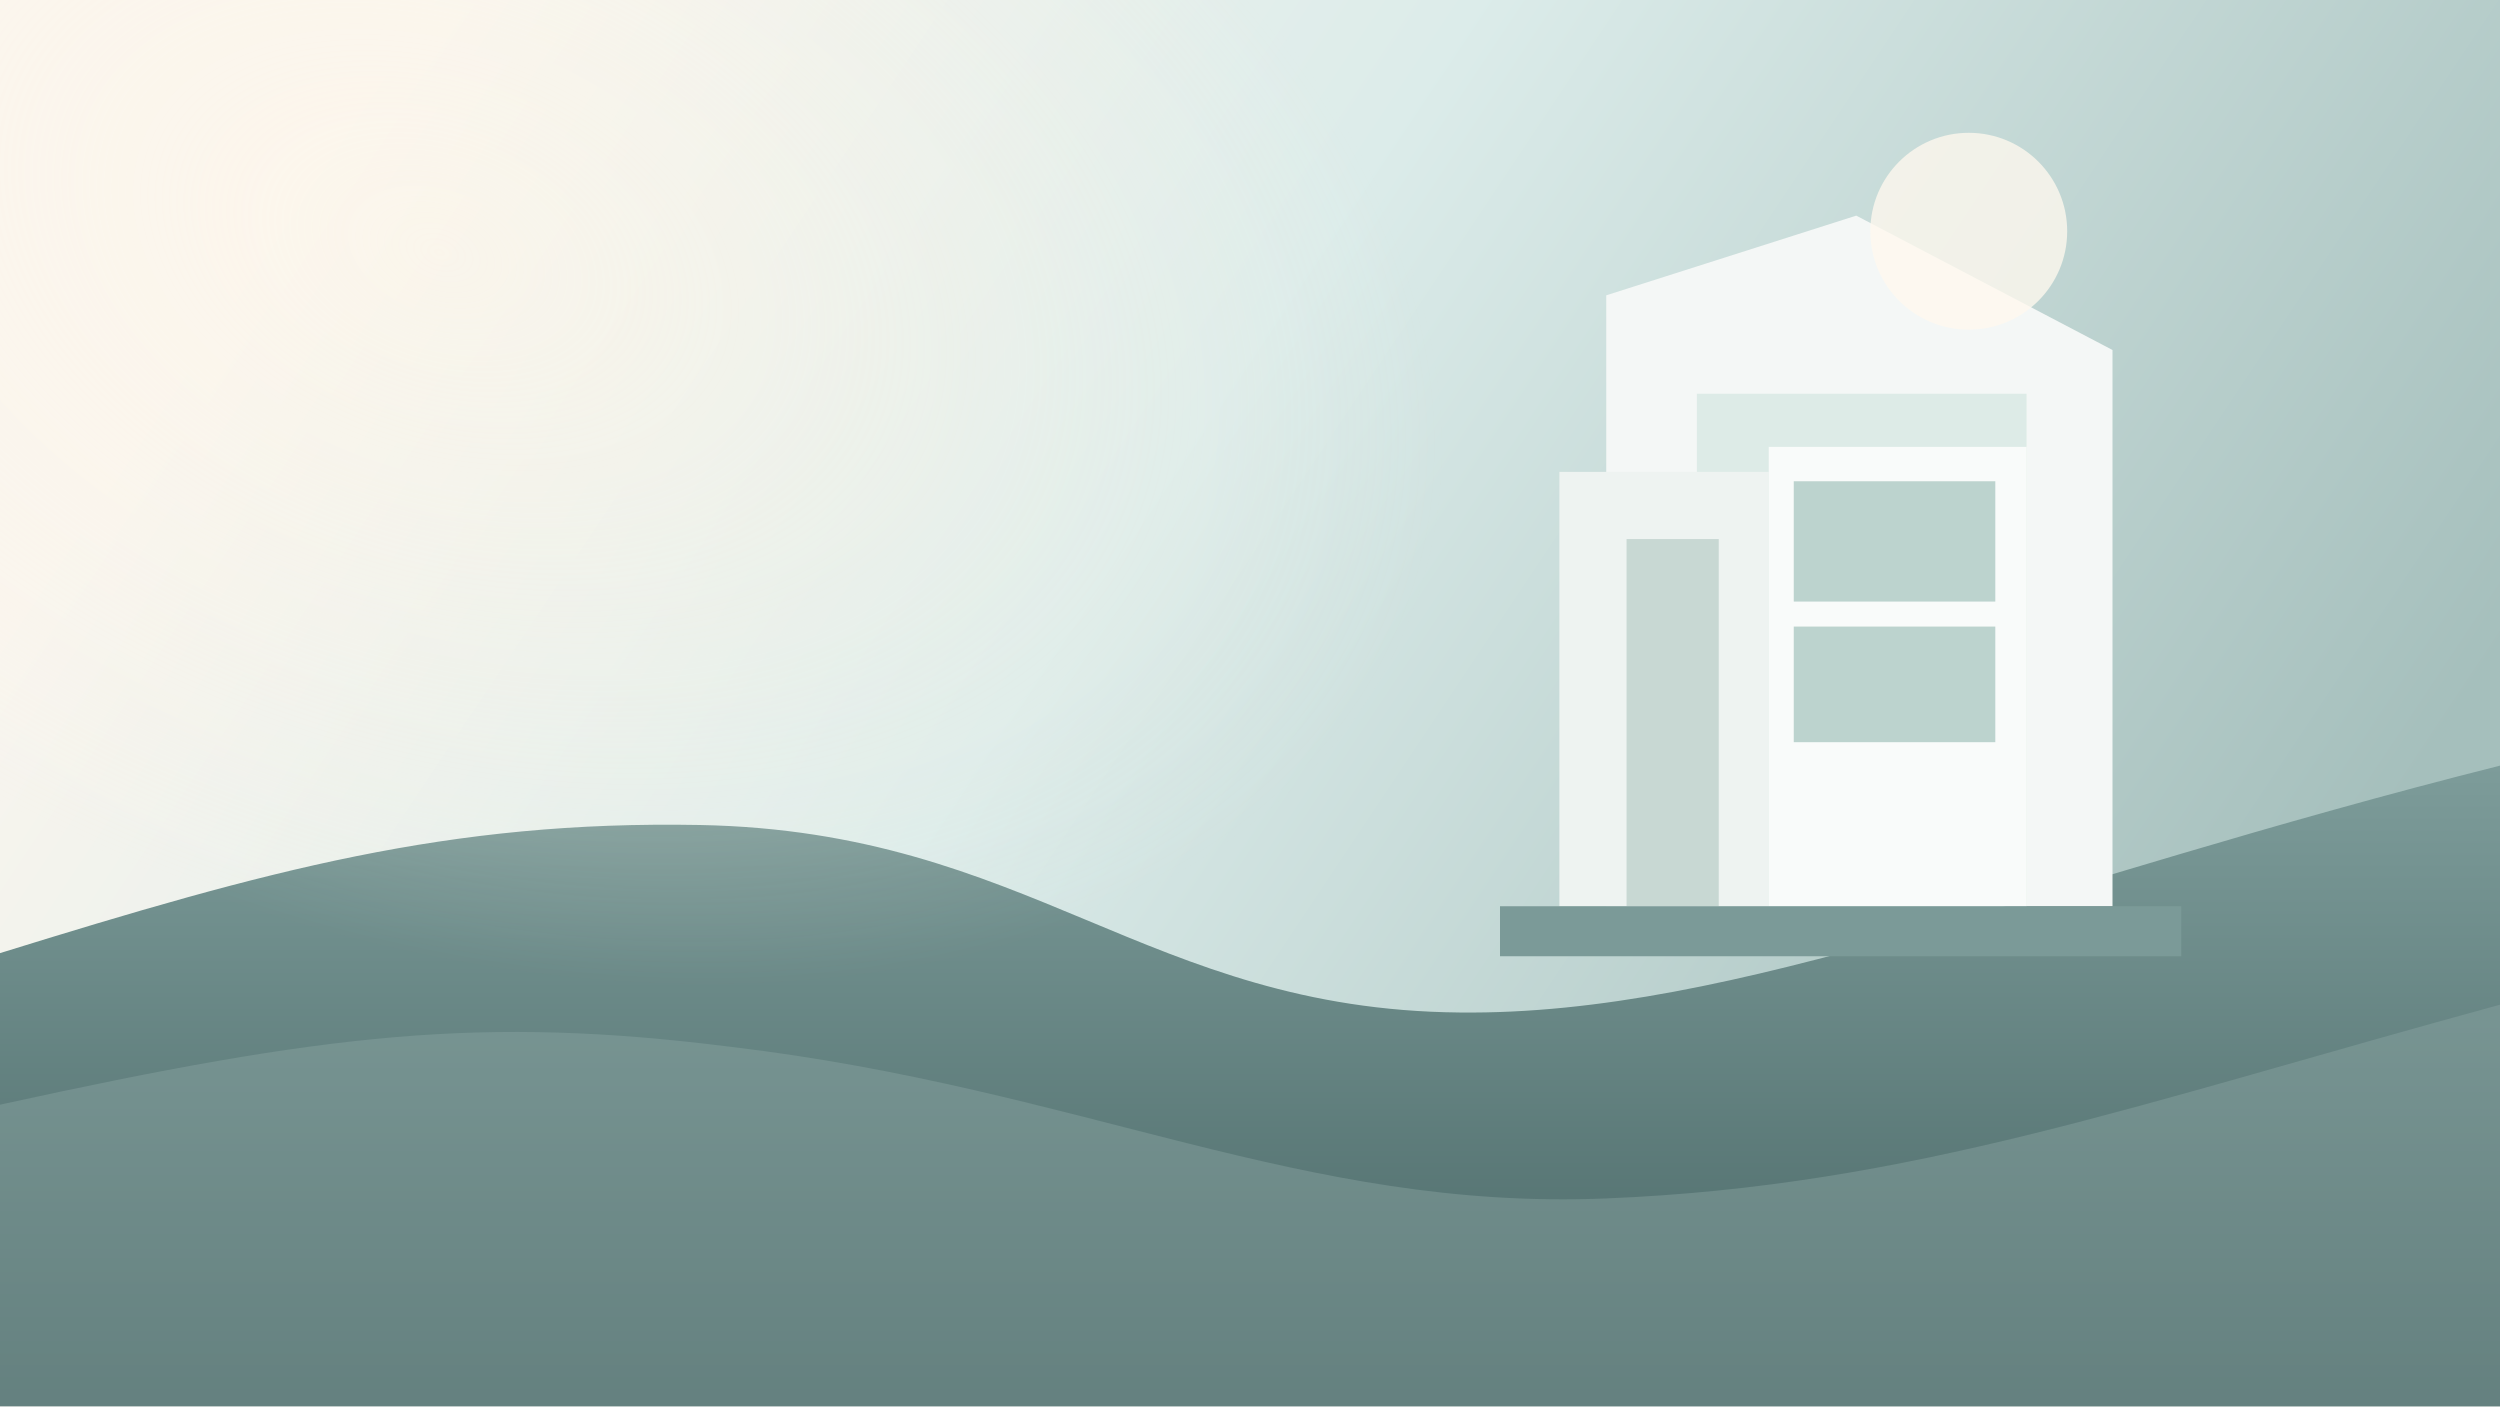
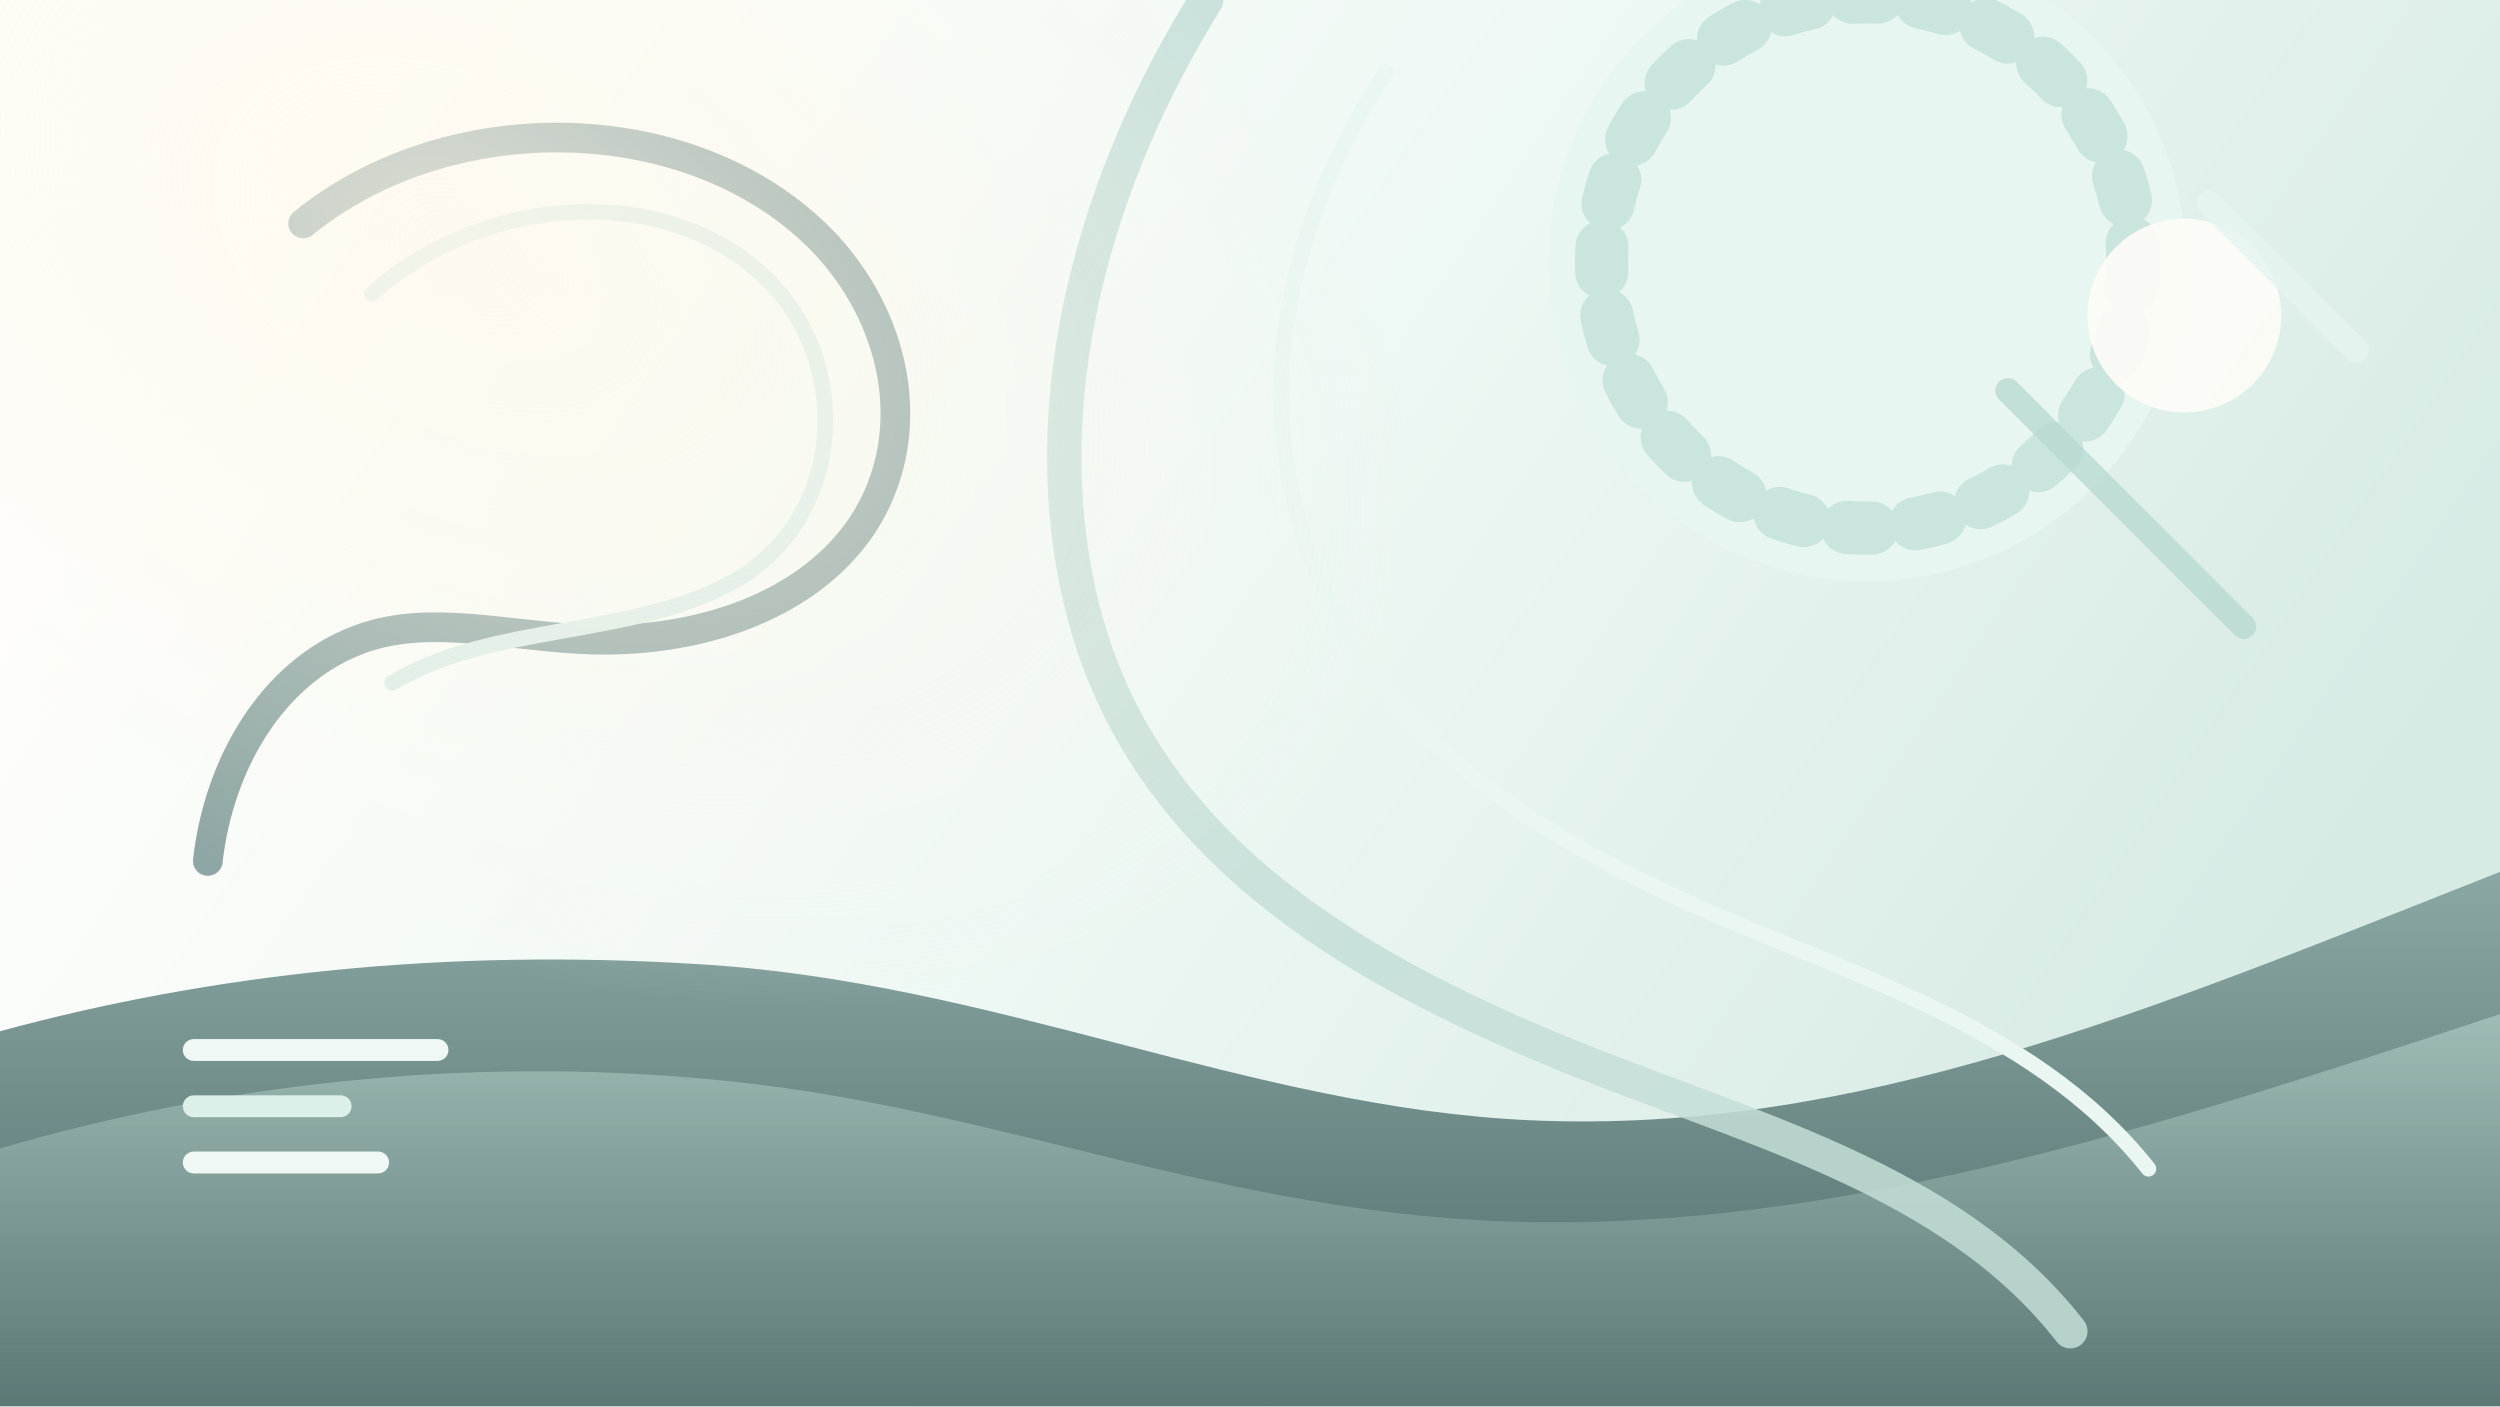
<svg xmlns="http://www.w3.org/2000/svg" width="1600" height="900" viewBox="0 0 1600 900" fill="none">
-   <rect width="1600" height="900" fill="#F7F4EF" />
-   <rect width="1600" height="900" fill="url(#sky)" />
-   <path d="M0 610C171 557 287 525 448 528C659 532 734 646 934 648C1112 650 1302 565 1600 490V900H0V610Z" fill="url(#sea)" />
-   <path d="M1028 189L1188 138L1352 224L1352 580L1028 580L1028 189Z" fill="#F4F7F6" />
-   <path d="M1086 252H1297V580H1086V252Z" fill="#DDEBE7" />
-   <path d="M998 302H1132V580H998V302Z" fill="#EEF3F1" />
-   <path d="M1132 286H1297V580H1132V286Z" fill="#F9FBFA" />
-   <path d="M1148 308H1277V385H1148V308Z" fill="#BCD3CE" />
-   <path d="M1148 401H1277V475H1148V401Z" fill="#BCD3CE" />
-   <path d="M1041 345H1100V580H1041V345Z" fill="#C8D8D3" />
-   <path d="M960 580H1396V612H960V580Z" fill="#7B9A98" />
-   <rect x="0" y="0" width="1600" height="900" fill="url(#glow)" fill-opacity="0.55" />
-   <circle cx="1260" cy="148" r="63" fill="#FFF9EE" fill-opacity="0.78" />
-   <path d="M0 707C210 661 309 650 468 670C694 697 833 775 1028 767C1224 759 1369 706 1600 643V900H0V707Z" fill="#8EA8A6" fill-opacity="0.42" />
+   <rect width="1600" height="900" fill="#F7FBF8" />
+   <rect width="1600" height="900" fill="url(#mist)" />
+   <circle cx="1195" cy="168" r="204" fill="#E7F6F1" />
+   <circle cx="1195" cy="168" r="170" stroke="#CAE5DE" stroke-width="34" stroke-dasharray="16 28" stroke-linecap="round" />
+   <path d="M0 660C136 623 285 607 446 617C637 628 799 709 980 717C1187 726 1370 649 1600 558V900H0V660Z" fill="url(#base)" />
+   <path d="M0 735C154 690 314 676 467 692C641 710 784 777 972 782C1175 787 1374 724 1600 649V900H0V735Z" fill="url(#baseSoft)" />
+   <path d="M194 143C290 65 449 70 530 158C576 209 588 281 552 336C516 390 442 413 371 409C318 406 271 393 228 410C174 431 140 489 133 551" stroke="#8EA6A4" stroke-width="19" stroke-linecap="round" />
+   <path d="M238 188C313 121 434 117 495 183C547 239 538 335 468 373C404 408 314 399 251 437" stroke="#D9ECE7" stroke-width="10" stroke-linecap="round" />
+   <path d="M772 0C702 112 659 256 693 390C732 543 867 619 997 673C1116 722 1248 753 1325 852" stroke="#C4DED7" stroke-width="22" stroke-linecap="round" opacity="0.85" />
+   <path d="M887 46C831 132 806 227 828 320C857 446 952 517 1064 570C1173 622 1299 652 1375 748" stroke="#EAF6F2" stroke-width="10" stroke-linecap="round" />
+   <rect x="117" y="665" width="170" height="14" rx="7" fill="#EFF8F5" />
+   <rect x="117" y="701" width="108" height="14" rx="7" fill="#DCEFE9" />
+   <rect x="117" y="737" width="132" height="14" rx="7" fill="#EFF8F5" />
+   <circle cx="1398" cy="202" r="62" fill="#FFFDF8" fill-opacity="0.88" />
+   <path d="M1285 250L1436 401" stroke="#B6D8D0" stroke-width="16" stroke-linecap="round" opacity="0.75" />
+   <path d="M1414 130L1508 224" stroke="#E5F4EF" stroke-width="16" stroke-linecap="round" opacity="0.9" />
+   <rect width="1600" height="900" fill="url(#veil)" />
  <defs>
-     <linearGradient id="sky" x1="222" y1="69" x2="1337" y2="813" gradientUnits="userSpaceOnUse">
-       <stop stop-color="#F9F5EE" />
-       <stop offset="0.42" stop-color="#DCECEA" />
-       <stop offset="1" stop-color="#A5BFBC" />
+     <linearGradient id="mist" x1="194" y1="111" x2="1298" y2="861" gradientUnits="userSpaceOnUse">
+       <stop stop-color="#FEFEFB" />
+       <stop offset="0.47" stop-color="#EEF8F4" />
+       <stop offset="1" stop-color="#D7EAE4" />
    </linearGradient>
-     <linearGradient id="sea" x1="800" y1="490" x2="800" y2="900" gradientUnits="userSpaceOnUse">
-       <stop stop-color="#7D9C9A" />
-       <stop offset="1" stop-color="#476564" />
+     <linearGradient id="base" x1="800" y1="558" x2="800" y2="900" gradientUnits="userSpaceOnUse">
+       <stop stop-color="#8AA7A3" />
+       <stop offset="1" stop-color="#506C6B" />
    </linearGradient>
-     <radialGradient id="glow" cx="0" cy="0" r="1" gradientUnits="userSpaceOnUse" gradientTransform="translate(279 161) rotate(20.1066) scale(668.159 437.655)">
-       <stop stop-color="#FFF7EA" />
-       <stop offset="1" stop-color="#FFF7EA" stop-opacity="0" />
+     <linearGradient id="baseSoft" x1="800" y1="649" x2="800" y2="900" gradientUnits="userSpaceOnUse">
+       <stop stop-color="#A7C4BE" stop-opacity="0.82" />
+       <stop offset="1" stop-color="#73908B" stop-opacity="0.34" />
+     </linearGradient>
+     <radialGradient id="veil" cx="0" cy="0" r="1" gradientUnits="userSpaceOnUse" gradientTransform="translate(303 164) rotate(28.222) scale(657.824 420.625)">
+       <stop stop-color="#FFF8EA" stop-opacity="0.68" />
+       <stop offset="1" stop-color="#FFF8EA" stop-opacity="0" />
    </radialGradient>
  </defs>
</svg>
